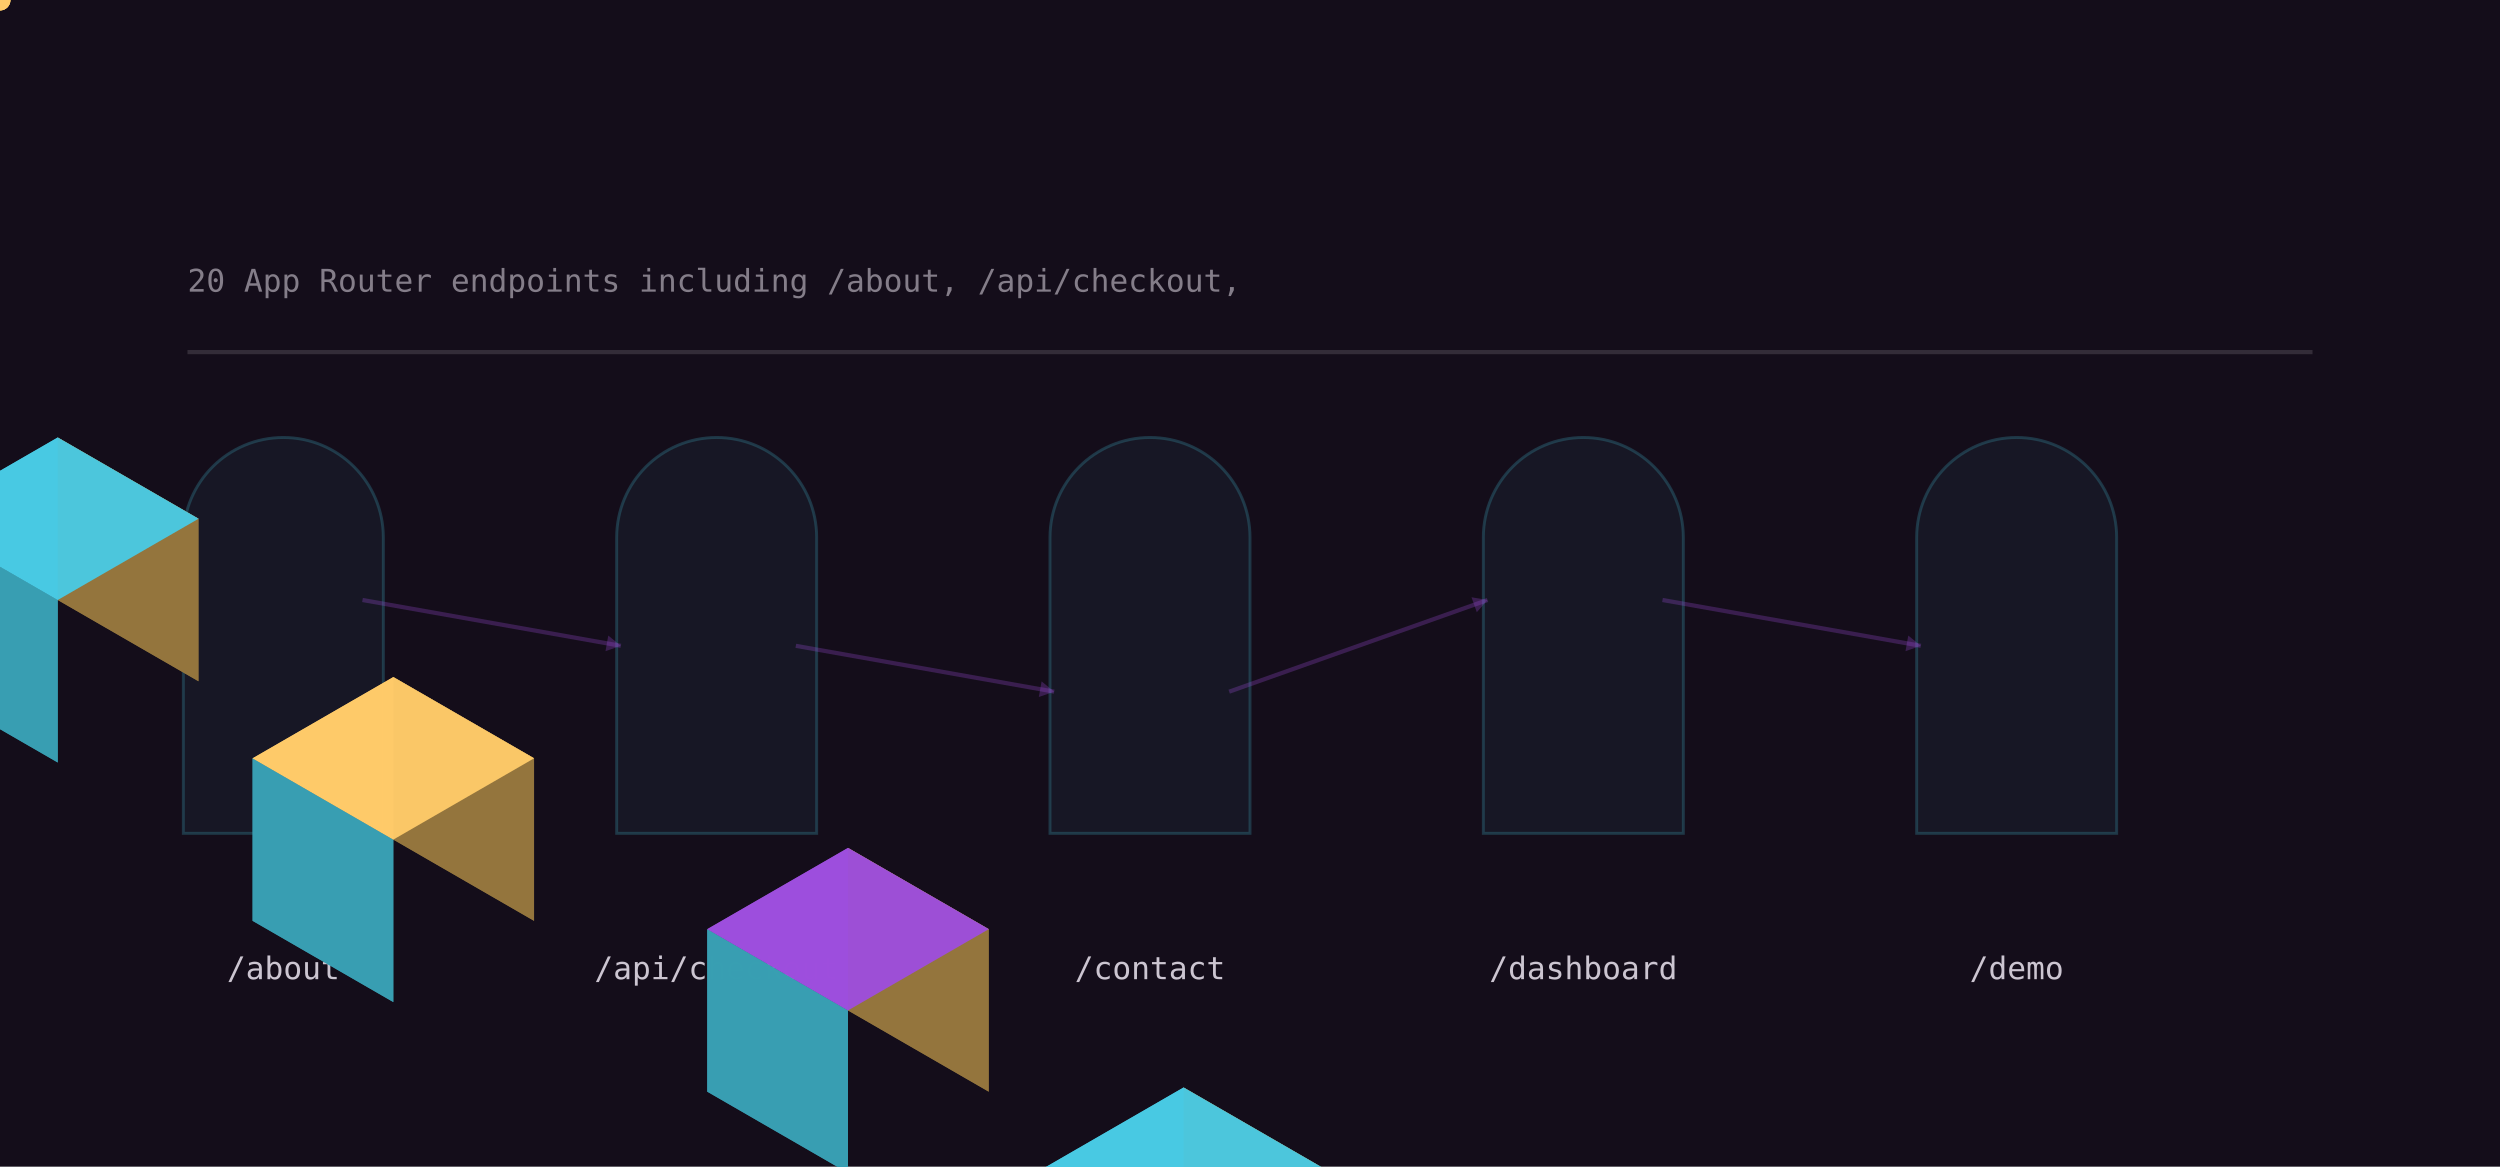
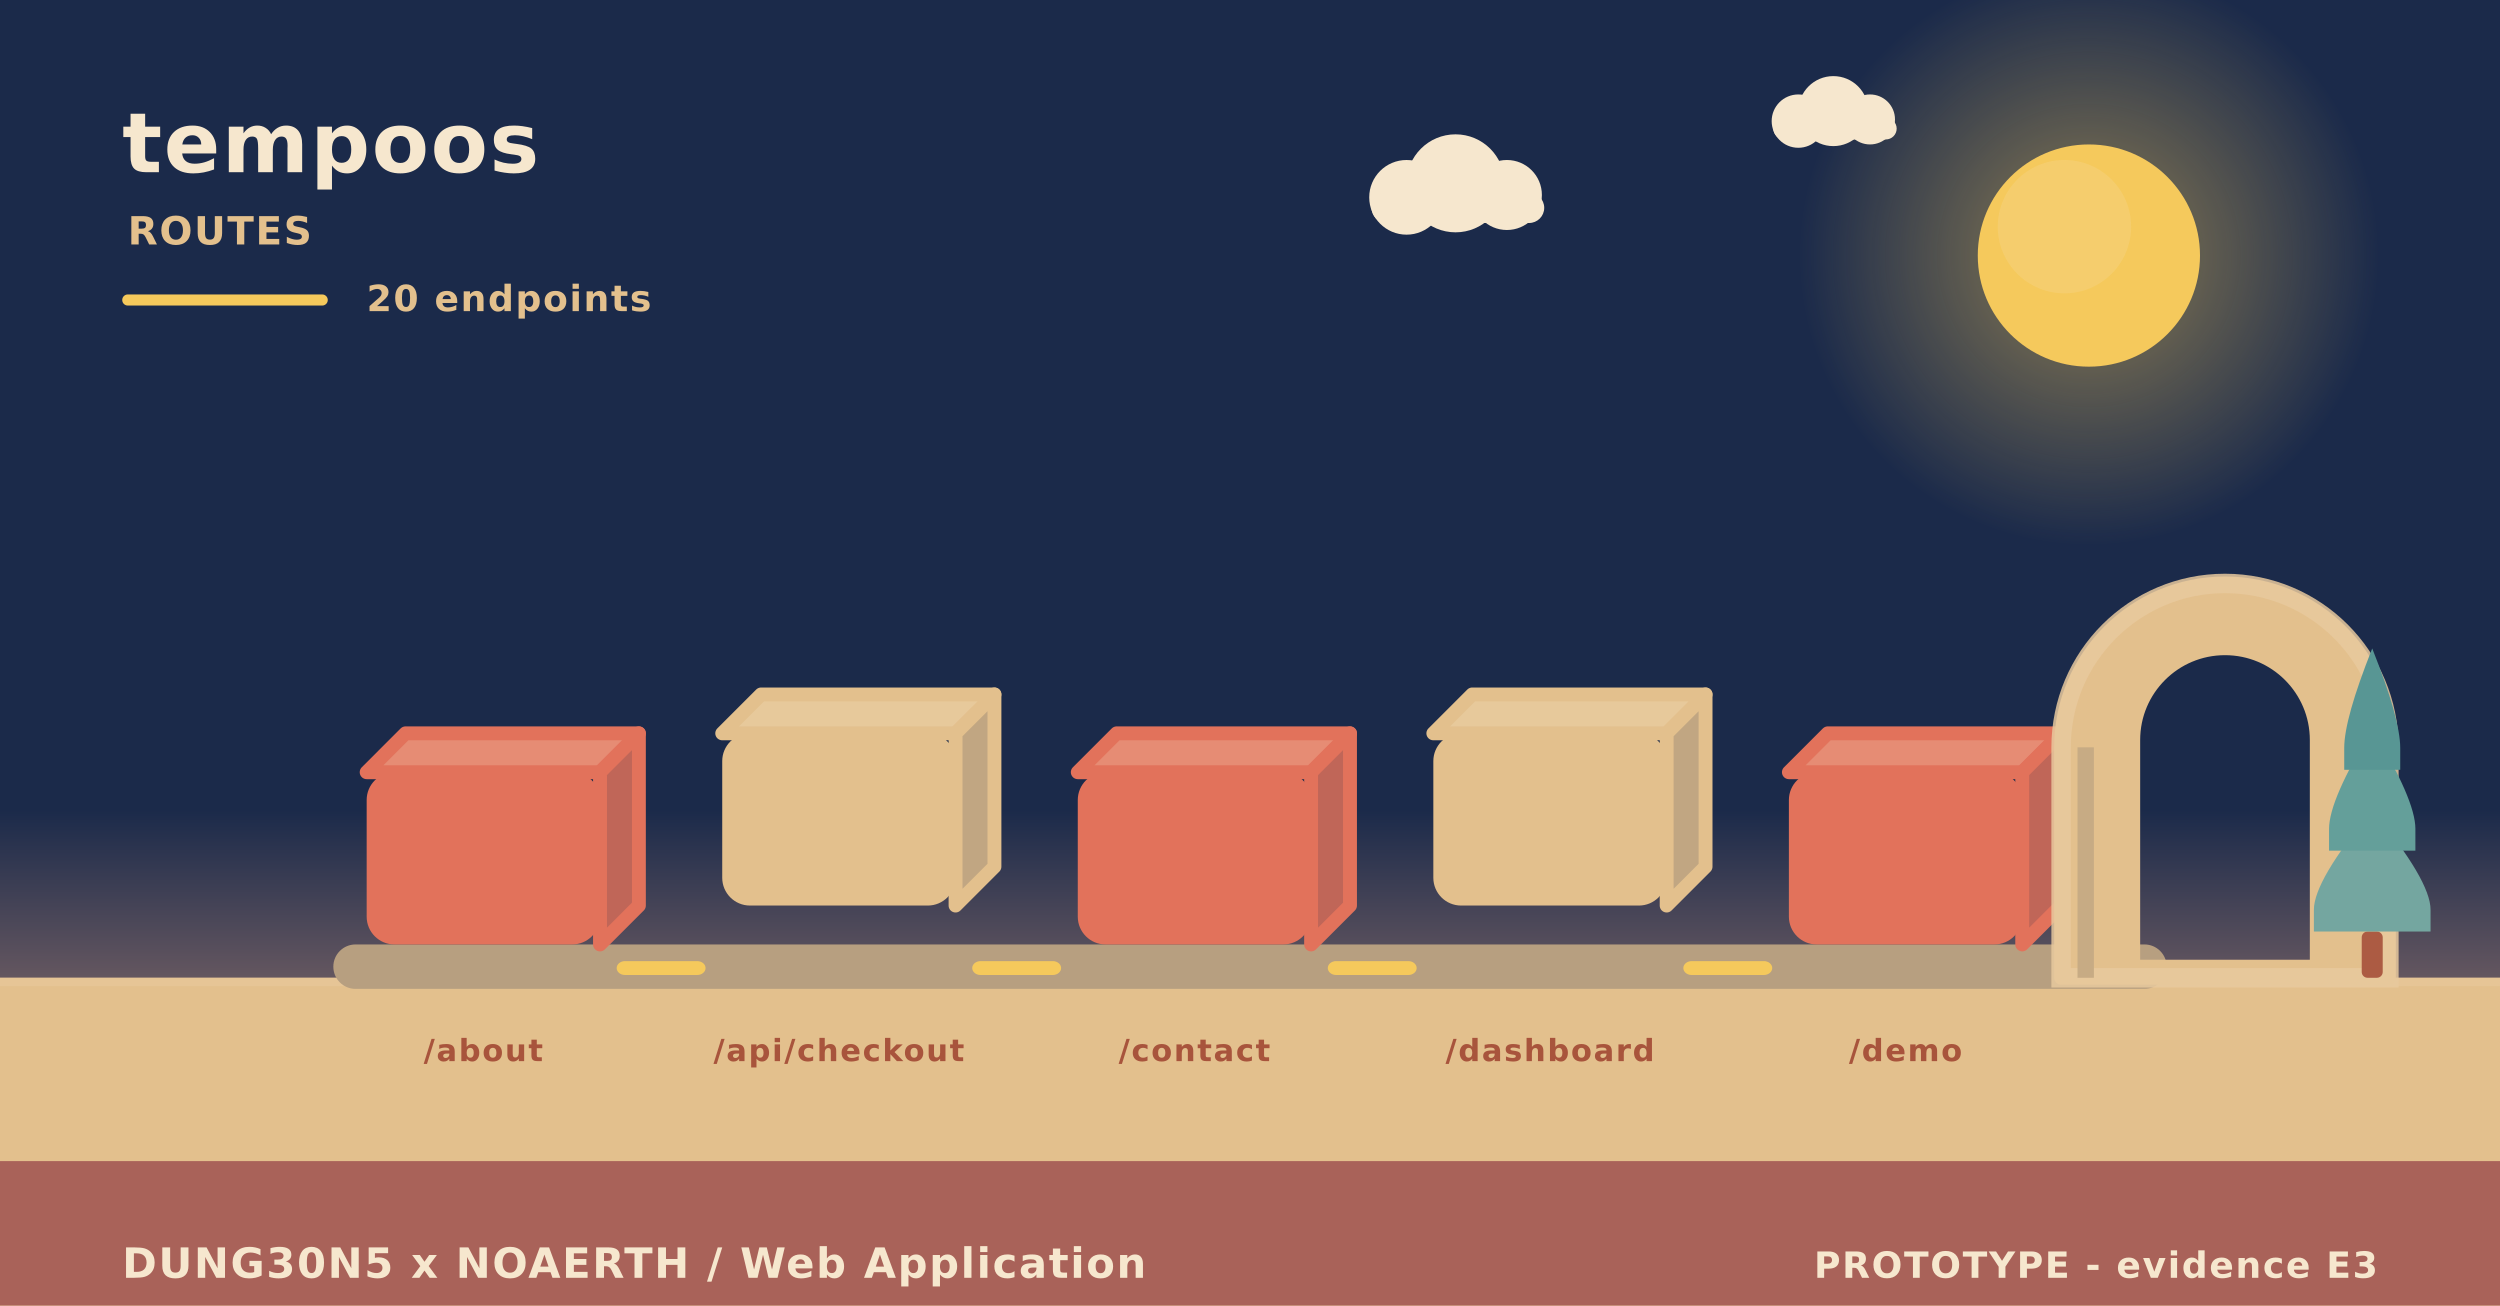
- <svg xmlns="http://www.w3.org/2000/svg" viewBox="0 0 1200 560" width="1200" height="560" role="img" aria-label="tempoos data flow">
-   <rect width="1200" height="560" fill="#140d1a" />
-   <defs>
-     <linearGradient id="gf" x1="0" y1="0" x2="1" y2="1">
-       <stop offset="0%" stop-color="#9d4edd" />
-       <stop offset="100%" stop-color="#48cae4" />
-     </linearGradient>
-   </defs>
-   <path d="M88.00,400.00 L88.00,258.00 A48.00,48.00 0 0 1 184.00,258.00 L184.00,400.00 Z" fill="rgba(72,202,228,0.100)" opacity="0.55" stroke="rgba(72,202,228,0.400)" stroke-width="1.4" />
-   <polygon points="-133.37,173.00 -65.82,212.00 -65.82,134.00 -133.37,95.00" fill="#94763d" opacity="0.95" />
-   <polygon points="-200.92,212.00 -133.37,251.00 -133.37,173.00 -200.92,134.00" fill="#389eb2" opacity="0.95" />
-   <polygon points="-133.37,95.00 -65.82,134.00 -133.37,173.00 -200.92,134.00" fill="#9d4edd" opacity="0.95" />
+ <svg xmlns="http://www.w3.org/2000/svg" width="900" height="470" viewBox="0 0 900 470" role="img" aria-label="tempoos - how data moves">
+   <linearGradient id="skyd" x1="0" y1="0" x2="0" y2="1">
+     <stop offset="0" stop-color="#1b2a4a" />
+     <stop offset="0.62" stop-color="#1b2a4a" />
+     <stop offset="1" stop-color="#f3ad8a" />
+   </linearGradient>
+   <rect width="900" height="470" fill="url(#skyd)" />
+   <radialGradient id="sund">
+     <stop offset="0.35" stop-color="#f5c95c" stop-opacity="0.34" />
+     <stop offset="1" stop-color="#f5c95c" stop-opacity="0" />
+   </radialGradient>
+   <circle cx="752" cy="92" r="104" fill="url(#sund)" />
+   <circle cx="752" cy="92" r="40" fill="#f5c95c" />
+   <circle cx="743.2" cy="81.6" r="24" fill="#f5d27e" opacity="0.5" />
  <g>
-     <polygon points="-133.37,173.00 -65.82,212.00 -65.82,134.00 -133.37,95.00" fill="#94763d" opacity="0.95" />
-     <polygon points="-200.92,212.00 -133.37,251.00 -133.37,173.00 -200.92,134.00" fill="#389eb2" opacity="0.95" />
-     <polygon points="-133.37,95.00 -65.82,134.00 -133.37,173.00 -200.92,134.00" fill="#9d4edd" opacity="0.95" />
-     <animate attributeName="opacity" values="0.25;1.0;0.25" dur="4.917s" begin="0.0s" repeatCount="indefinite" />
+     <circle cx="524" cy="66" r="17.64" fill="#f6e7ce" />
+     <circle cx="506.36" cy="71.04" r="13.44" fill="#f6e7ce" />
+     <circle cx="542.48" cy="70.2" r="12.6" fill="#f6e7ce" />
+     <rect x="493.76" y="69.36" width="62.16" height="10.92" rx="5.46" fill="#f6e7ce" />
+     <animateTransform attributeName="transform" type="translate" values="0 0;24 0;0 0" dur="36s" begin="0s" repeatCount="indefinite" />
  </g>
-   <text x="136" y="470" font-family="ui-monospace,Menlo,monospace" font-size="15" fill="rgba(244,238,248,0.820)" text-anchor="middle">/about</text>
-   <path d="M296.00,400.00 L296.00,258.00 A48.00,48.00 0 0 1 392.00,258.00 L392.00,400.00 Z" fill="rgba(72,202,228,0.100)" opacity="0.55" stroke="rgba(72,202,228,0.400)" stroke-width="1.4" />
-   <polygon points="27.71,288.00 95.26,327.00 95.26,249.00 27.71,210.00" fill="#94763d" opacity="0.95" />
-   <polygon points="-39.84,327.00 27.71,366.00 27.71,288.00 -39.84,249.00" fill="#389eb2" opacity="0.95" />
-   <polygon points="27.71,210.00 95.26,249.00 27.71,288.00 -39.84,249.00" fill="#48cae4" opacity="0.95" />
  <g>
-     <polygon points="27.71,288.00 95.26,327.00 95.26,249.00 27.71,210.00" fill="#94763d" opacity="0.95" />
-     <polygon points="-39.84,327.00 27.71,366.00 27.71,288.00 -39.84,249.00" fill="#389eb2" opacity="0.95" />
-     <polygon points="27.71,210.00 95.26,249.00 27.71,288.00 -39.84,249.00" fill="#48cae4" opacity="0.95" />
-     <animate attributeName="opacity" values="0.25;1.0;0.25" dur="4.917s" begin="0.4s" repeatCount="indefinite" />
+     <circle cx="660" cy="40" r="12.6" fill="#f6e7ce" />
+     <circle cx="647.4" cy="43.6" r="9.6" fill="#f6e7ce" />
+     <circle cx="673.2" cy="43" r="9" fill="#f6e7ce" />
+     <rect x="638.4" y="42.4" width="44.4" height="7.8" rx="3.9" fill="#f6e7ce" />
+     <animateTransform attributeName="transform" type="translate" values="0 0;-18 0;0 0" dur="46s" begin="3s" repeatCount="indefinite" />
  </g>
-   <text x="344" y="470" font-family="ui-monospace,Menlo,monospace" font-size="15" fill="rgba(244,238,248,0.820)" text-anchor="middle">/api/checkout</text>
-   <line x1="174.00" y1="288.00" x2="298.00" y2="310.00" stroke="rgba(157,78,221,0.500)" stroke-width="2.00" opacity="0.55" />
-   <polygon points="298.00,310.00 291.97,305.07 290.64,312.55" fill="rgba(157,78,221,0.500)" opacity="0.55" />
-   <g opacity="0.9">
-     <circle cx="0.00" cy="0.00" r="5.00" fill="#ffcb69" opacity="1.00" />
-     <animateTransform attributeName="transform" type="translate" values="174.00,288.00 298.00,310.00" dur="3.933s" begin="0.0s" repeatCount="indefinite" />
-     <animateTransform attributeName="transform" type="translate" values="298.00,310.00 174.00,288.00" dur="3.933s" begin="1.967s" repeatCount="indefinite" />
+   <rect x="0" y="352" width="900" height="118" fill="#e3c08d" />
+   <rect x="0" y="352" width="900" height="3" fill="#e6c596" />
+   <text x="44" y="62" font-family="Verdana,DejaVu Sans,sans-serif" font-size="30" font-weight="700" letter-spacing="0.6" fill="#f6e7ce" text-anchor="start">tempoos</text>
+   <text x="46" y="88" font-family="Verdana,DejaVu Sans,sans-serif" font-size="14" font-weight="700" letter-spacing="0.6" fill="#e3c08d" text-anchor="start">ROUTES</text>
+   <rect x="44" y="106" width="74" height="4" rx="2" fill="#f5c95c" />
+   <text x="132" y="112" font-family="Verdana,DejaVu Sans,sans-serif" font-size="13" font-weight="700" letter-spacing="0.6" fill="#e3c08d" text-anchor="start">20 endpoints</text>
+   <rect x="120" y="340" width="660" height="16" rx="8" fill="#b79f80" />
+   <g>
+     <path d="M132,278 L216,278 L230,264 L146,264 Z" fill="#e68c74" stroke="#e2725b" stroke-width="5" stroke-linejoin="round" />
+     <path d="M216,278 L230,264 L230,326 L216,340 Z" fill="#c06658" stroke="#e2725b" stroke-width="5" stroke-linejoin="round" />
+     <rect x="132" y="278" width="84" height="62" rx="10" fill="#e2725b" />
+     <animateTransform attributeName="transform" type="translate" values="0 10;0 0" dur="0.8s" begin="0s" fill="freeze" />
  </g>
-   <path d="M504.00,400.00 L504.00,258.00 A48.00,48.00 0 0 1 600.00,258.00 L600.00,400.00 Z" fill="rgba(72,202,228,0.100)" opacity="0.55" stroke="rgba(72,202,228,0.400)" stroke-width="1.4" />
-   <polygon points="188.79,403.00 256.34,442.00 256.34,364.00 188.79,325.00" fill="#94763d" opacity="0.95" />
-   <polygon points="121.24,442.00 188.79,481.00 188.79,403.00 121.24,364.00" fill="#389eb2" opacity="0.95" />
-   <polygon points="188.79,325.00 256.34,364.00 188.79,403.00 121.24,364.00" fill="#ffcb69" opacity="0.95" />
+   <text x="174" y="382" font-family="Verdana,DejaVu Sans,sans-serif" font-size="11" font-weight="700" letter-spacing="0.6" fill="#a8543c" text-anchor="middle">/about</text>
  <g>
-     <polygon points="188.79,403.00 256.34,442.00 256.34,364.00 188.79,325.00" fill="#94763d" opacity="0.95" />
-     <polygon points="121.24,442.00 188.79,481.00 188.79,403.00 121.24,364.00" fill="#389eb2" opacity="0.95" />
-     <polygon points="188.79,325.00 256.34,364.00 188.79,403.00 121.24,364.00" fill="#ffcb69" opacity="0.95" />
-     <animate attributeName="opacity" values="0.25;1.0;0.25" dur="4.917s" begin="0.8s" repeatCount="indefinite" />
+     <path d="M260,264 L344,264 L358,250 L274,250 Z" fill="#e7c99b" stroke="#e3c08d" stroke-width="5" stroke-linejoin="round" />
+     <path d="M344,264 L358,250 L358,312 L344,326 Z" fill="#c1a682" stroke="#e3c08d" stroke-width="5" stroke-linejoin="round" />
+     <rect x="260" y="264" width="84" height="62" rx="10" fill="#e3c08d" />
+     <animateTransform attributeName="transform" type="translate" values="0 10;0 0" dur="0.8s" begin="0.26s" fill="freeze" />
  </g>
-   <text x="552" y="470" font-family="ui-monospace,Menlo,monospace" font-size="15" fill="rgba(244,238,248,0.820)" text-anchor="middle">/contact</text>
-   <line x1="382.00" y1="310.00" x2="506.00" y2="332.00" stroke="rgba(157,78,221,0.500)" stroke-width="2.00" opacity="0.55" />
-   <polygon points="506.00,332.00 499.97,327.07 498.64,334.55" fill="rgba(157,78,221,0.500)" opacity="0.55" />
-   <g opacity="0.9">
-     <circle cx="0.00" cy="0.00" r="5.00" fill="#ffcb69" opacity="1.00" />
-     <animateTransform attributeName="transform" type="translate" values="382.00,310.00 506.00,332.00" dur="3.933s" begin="0.45s" repeatCount="indefinite" />
-     <animateTransform attributeName="transform" type="translate" values="506.00,332.00 382.00,310.00" dur="3.933s" begin="2.417s" repeatCount="indefinite" />
+   <text x="302" y="382" font-family="Verdana,DejaVu Sans,sans-serif" font-size="11" font-weight="700" letter-spacing="0.6" fill="#a8543c" text-anchor="middle">/api/checkout</text>
+   <rect x="222" y="346" width="32" height="5" rx="3" fill="#f5c95c" />
+   <animate attributeName="opacity" values="0.3;1;0.3" dur="3.4s" begin="0.5s" repeatCount="indefinite" />
+   <g>
+     <path d="M388,278 L472,278 L486,264 L402,264 Z" fill="#e68c74" stroke="#e2725b" stroke-width="5" stroke-linejoin="round" />
+     <path d="M472,278 L486,264 L486,326 L472,340 Z" fill="#c06658" stroke="#e2725b" stroke-width="5" stroke-linejoin="round" />
+     <rect x="388" y="278" width="84" height="62" rx="10" fill="#e2725b" />
+     <animateTransform attributeName="transform" type="translate" values="0 10;0 0" dur="0.8s" begin="0.52s" fill="freeze" />
  </g>
-   <path d="M712.00,400.00 L712.00,258.00 A48.00,48.00 0 0 1 808.00,258.00 L808.00,400.00 Z" fill="rgba(72,202,228,0.100)" opacity="0.55" stroke="rgba(72,202,228,0.400)" stroke-width="1.4" />
-   <polygon points="407.03,485.00 474.58,524.00 474.58,446.00 407.03,407.00" fill="#94763d" opacity="0.95" />
-   <polygon points="339.48,524.00 407.03,563.00 407.03,485.00 339.48,446.00" fill="#389eb2" opacity="0.95" />
-   <polygon points="407.03,407.00 474.58,446.00 407.03,485.00 339.48,446.00" fill="#9d4edd" opacity="0.95" />
+   <text x="430" y="382" font-family="Verdana,DejaVu Sans,sans-serif" font-size="11" font-weight="700" letter-spacing="0.6" fill="#a8543c" text-anchor="middle">/contact</text>
+   <rect x="350" y="346" width="32" height="5" rx="3" fill="#f5c95c" />
+   <animate attributeName="opacity" values="0.3;1;0.3" dur="3.4s" begin="1s" repeatCount="indefinite" />
  <g>
-     <polygon points="407.03,485.00 474.58,524.00 474.58,446.00 407.03,407.00" fill="#94763d" opacity="0.95" />
-     <polygon points="339.48,524.00 407.03,563.00 407.03,485.00 339.48,446.00" fill="#389eb2" opacity="0.95" />
-     <polygon points="407.03,407.00 474.58,446.00 407.03,485.00 339.48,446.00" fill="#9d4edd" opacity="0.95" />
-     <animate attributeName="opacity" values="0.25;1.0;0.25" dur="4.917s" begin="1.2s" repeatCount="indefinite" />
+     <path d="M516,264 L600,264 L614,250 L530,250 Z" fill="#e7c99b" stroke="#e3c08d" stroke-width="5" stroke-linejoin="round" />
+     <path d="M600,264 L614,250 L614,312 L600,326 Z" fill="#c1a682" stroke="#e3c08d" stroke-width="5" stroke-linejoin="round" />
+     <rect x="516" y="264" width="84" height="62" rx="10" fill="#e3c08d" />
+     <animateTransform attributeName="transform" type="translate" values="0 10;0 0" dur="0.8s" begin="0.78s" fill="freeze" />
  </g>
-   <text x="760" y="470" font-family="ui-monospace,Menlo,monospace" font-size="15" fill="rgba(244,238,248,0.820)" text-anchor="middle">/dashboard</text>
-   <line x1="590.00" y1="332.00" x2="714.00" y2="288.00" stroke="rgba(157,78,221,0.500)" stroke-width="2.00" opacity="0.55" />
-   <polygon points="714.00,288.00 706.32,286.69 708.86,293.86" fill="rgba(157,78,221,0.500)" opacity="0.55" />
-   <g opacity="0.9">
-     <circle cx="0.00" cy="0.00" r="5.00" fill="#ffcb69" opacity="1.00" />
-     <animateTransform attributeName="transform" type="translate" values="590.00,332.00 714.00,288.00" dur="3.933s" begin="0.9s" repeatCount="indefinite" />
-     <animateTransform attributeName="transform" type="translate" values="714.00,288.00 590.00,332.00" dur="3.933s" begin="2.867s" repeatCount="indefinite" />
+   <text x="558" y="382" font-family="Verdana,DejaVu Sans,sans-serif" font-size="11" font-weight="700" letter-spacing="0.6" fill="#a8543c" text-anchor="middle">/dashboard</text>
+   <rect x="478" y="346" width="32" height="5" rx="3" fill="#f5c95c" />
+   <animate attributeName="opacity" values="0.3;1;0.3" dur="3.4s" begin="1.5s" repeatCount="indefinite" />
+   <g>
+     <path d="M644,278 L728,278 L742,264 L658,264 Z" fill="#e68c74" stroke="#e2725b" stroke-width="5" stroke-linejoin="round" />
+     <path d="M728,278 L742,264 L742,326 L728,340 Z" fill="#c06658" stroke="#e2725b" stroke-width="5" stroke-linejoin="round" />
+     <rect x="644" y="278" width="84" height="62" rx="10" fill="#e2725b" />
+     <animateTransform attributeName="transform" type="translate" values="0 10;0 0" dur="0.8s" begin="1.04s" fill="freeze" />
  </g>
-   <path d="M920.00,400.00 L920.00,258.00 A48.00,48.00 0 0 1 1016.00,258.00 L1016.00,400.00 Z" fill="rgba(72,202,228,0.100)" opacity="0.55" stroke="rgba(72,202,228,0.400)" stroke-width="1.4" />
-   <polygon points="568.11,600.00 635.66,639.00 635.66,561.00 568.11,522.00" fill="#94763d" opacity="0.95" />
-   <polygon points="500.56,639.00 568.11,678.00 568.11,600.00 500.56,561.00" fill="#389eb2" opacity="0.95" />
-   <polygon points="568.11,522.00 635.66,561.00 568.11,600.00 500.56,561.00" fill="#48cae4" opacity="0.95" />
-   <g>
-     <polygon points="568.11,600.00 635.66,639.00 635.66,561.00 568.11,522.00" fill="#94763d" opacity="0.95" />
-     <polygon points="500.56,639.00 568.11,678.00 568.11,600.00 500.56,561.00" fill="#389eb2" opacity="0.95" />
-     <polygon points="568.11,522.00 635.66,561.00 568.11,600.00 500.56,561.00" fill="#48cae4" opacity="0.95" />
-     <animate attributeName="opacity" values="0.25;1.0;0.25" dur="4.917s" begin="1.6s" repeatCount="indefinite" />
-   </g>
-   <text x="968" y="470" font-family="ui-monospace,Menlo,monospace" font-size="15" fill="rgba(244,238,248,0.820)" text-anchor="middle">/demo</text>
-   <line x1="798.00" y1="288.00" x2="922.00" y2="310.00" stroke="rgba(157,78,221,0.500)" stroke-width="2.00" opacity="0.55" />
-   <polygon points="922.00,310.00 915.97,305.07 914.64,312.55" fill="rgba(157,78,221,0.500)" opacity="0.55" />
-   <g opacity="0.9">
-     <circle cx="0.00" cy="0.00" r="5.00" fill="#ffcb69" opacity="1.00" />
-     <animateTransform attributeName="transform" type="translate" values="798.00,288.00 922.00,310.00" dur="3.933s" begin="1.35s" repeatCount="indefinite" />
-     <animateTransform attributeName="transform" type="translate" values="922.00,310.00 798.00,288.00" dur="3.933s" begin="3.317s" repeatCount="indefinite" />
-   </g>
-   <rect x="90.00" y="168.00" width="1020.00" height="2.00" rx="0.00" fill="rgba(244,238,248,0.140)" opacity="1.00" />
-   <text x="90" y="140" font-family="ui-monospace,Menlo,monospace" font-size="15" fill="rgba(244,238,248,0.500)">20 App Router endpoints including /about, /api/checkout,</text>
+   <text x="686" y="382" font-family="Verdana,DejaVu Sans,sans-serif" font-size="11" font-weight="700" letter-spacing="0.6" fill="#a8543c" text-anchor="middle">/demo</text>
+   <rect x="606" y="346" width="32" height="5" rx="3" fill="#f5c95c" />
+   <animate attributeName="opacity" values="0.3;1;0.3" dur="3.4s" begin="2s" repeatCount="indefinite" />
+   <path d="M742,352 L742,269.04 A59,59 0 0 1 860,269.04 L860,352 Z M767.96,348 L767.96,266.4 A33.04,33.04 0 0 1 834.04,266.4 L834.04,348 Z" fill="#e3c08d" fill-rule="evenodd" stroke="#e3c08d" stroke-width="5" stroke-linejoin="round" />
+   <path d="M742,352 L742,269.04 A59,59 0 0 1 860,269.04 L860,352 Z" fill="none" stroke="#e8c99d" stroke-width="7" stroke-linecap="round" opacity="0.85" />
+   <rect x="747.9" y="269.04" width="5.9" height="82.96" fill="#c7ab84" />
+   <rect x="850.22" y="335.36" width="7.56" height="16.64" rx="2.1" fill="#ac5b43" />
+   <path d="M854,291.68 Q833,317.01 833,327.5 Q833,335.36 833,335.36 L875,335.36 Q875,335.36 875,327.5 Q875,317.01 854,291.68 Z" fill="#74a6a0" />
+   <path d="M854,262.56 Q838.46,287.89 838.46,298.38 Q838.46,306.24 838.46,306.24 L869.54,306.24 Q869.54,306.24 869.54,298.38 Q869.54,287.89 854,262.56 Z" fill="#649f9a" />
+   <path d="M854,233.44 Q843.92,258.77 843.92,269.26 Q843.92,277.12 843.92,277.12 L864.08,277.12 Q864.08,277.12 864.08,269.26 Q864.08,258.77 854,233.44 Z" fill="#589694" />
+   <rect x="0" y="418" width="900" height="52" rx="0" fill="#a65c56" opacity="0.94" />
+   <text x="44" y="460" font-family="Verdana,DejaVu Sans,sans-serif" font-size="15" font-weight="700" letter-spacing="0.6" fill="#f6e7ce" text-anchor="start">DUNG30N5 x NOAERTH  /  Web Application</text>
+   <text x="856" y="460" font-family="Verdana,DejaVu Sans,sans-serif" font-size="13" font-weight="700" letter-spacing="0.6" fill="#f6e7ce" text-anchor="end">PROTOTYPE  -  evidence E3</text>
</svg>
